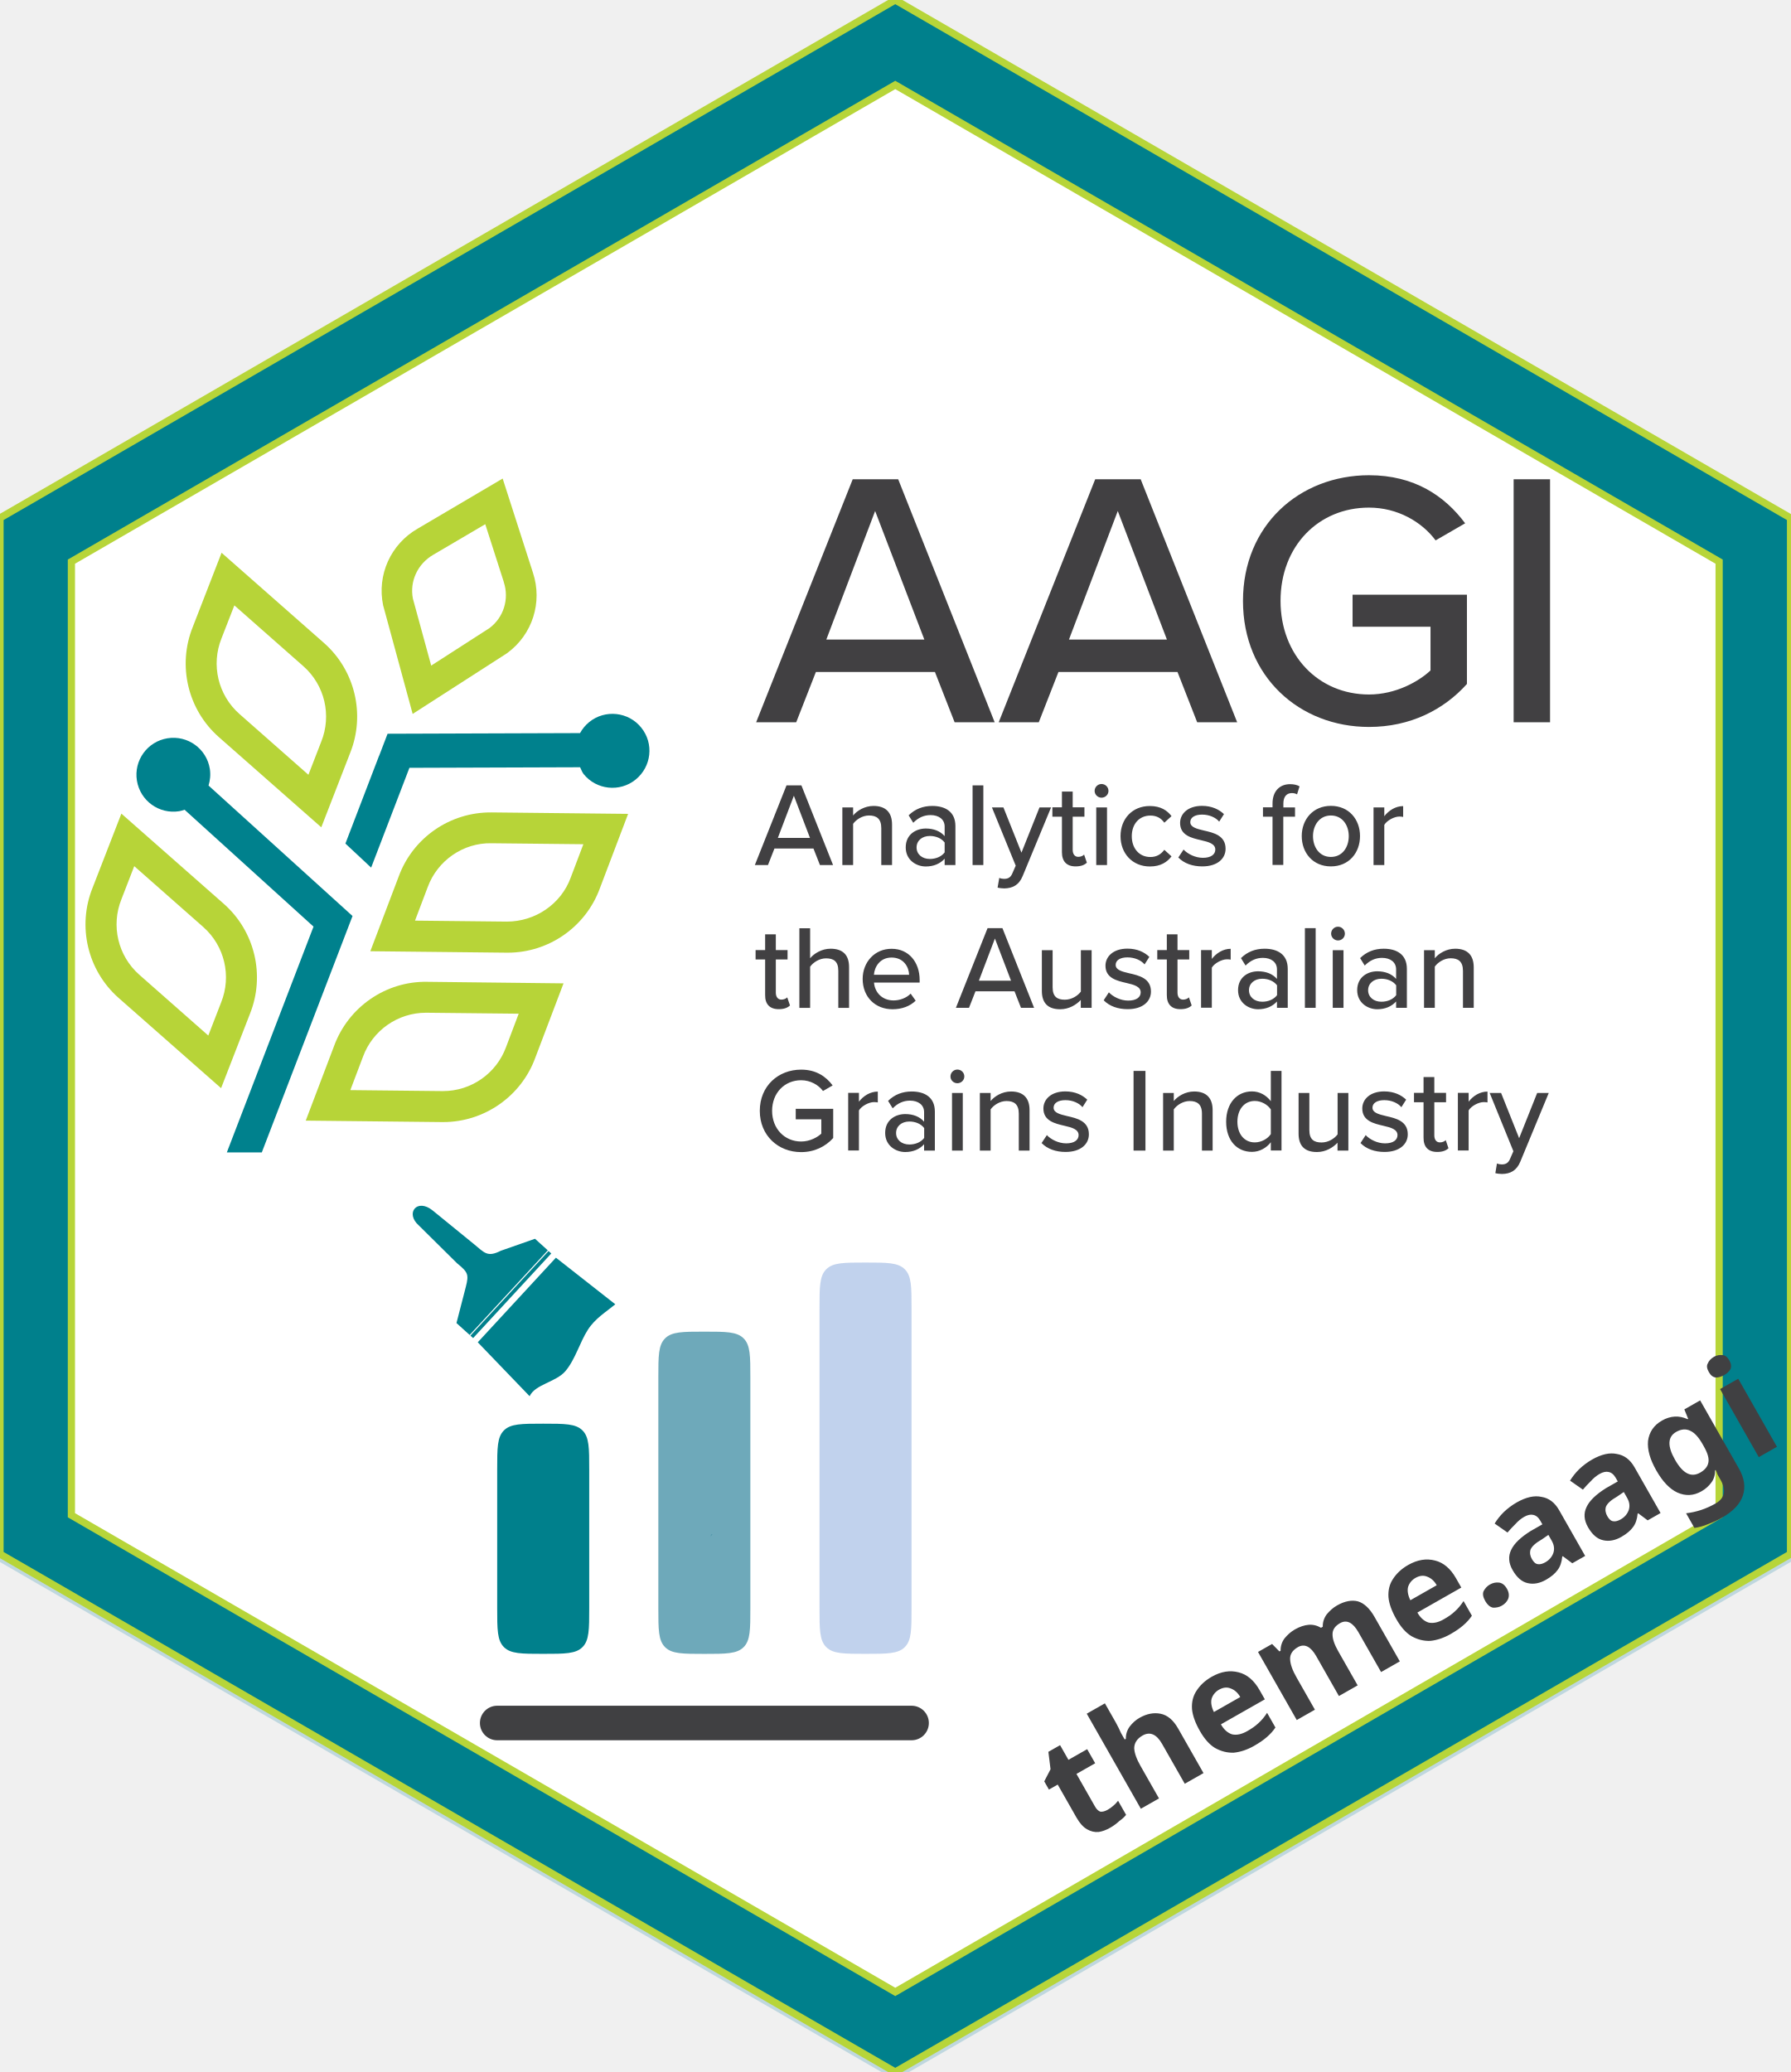
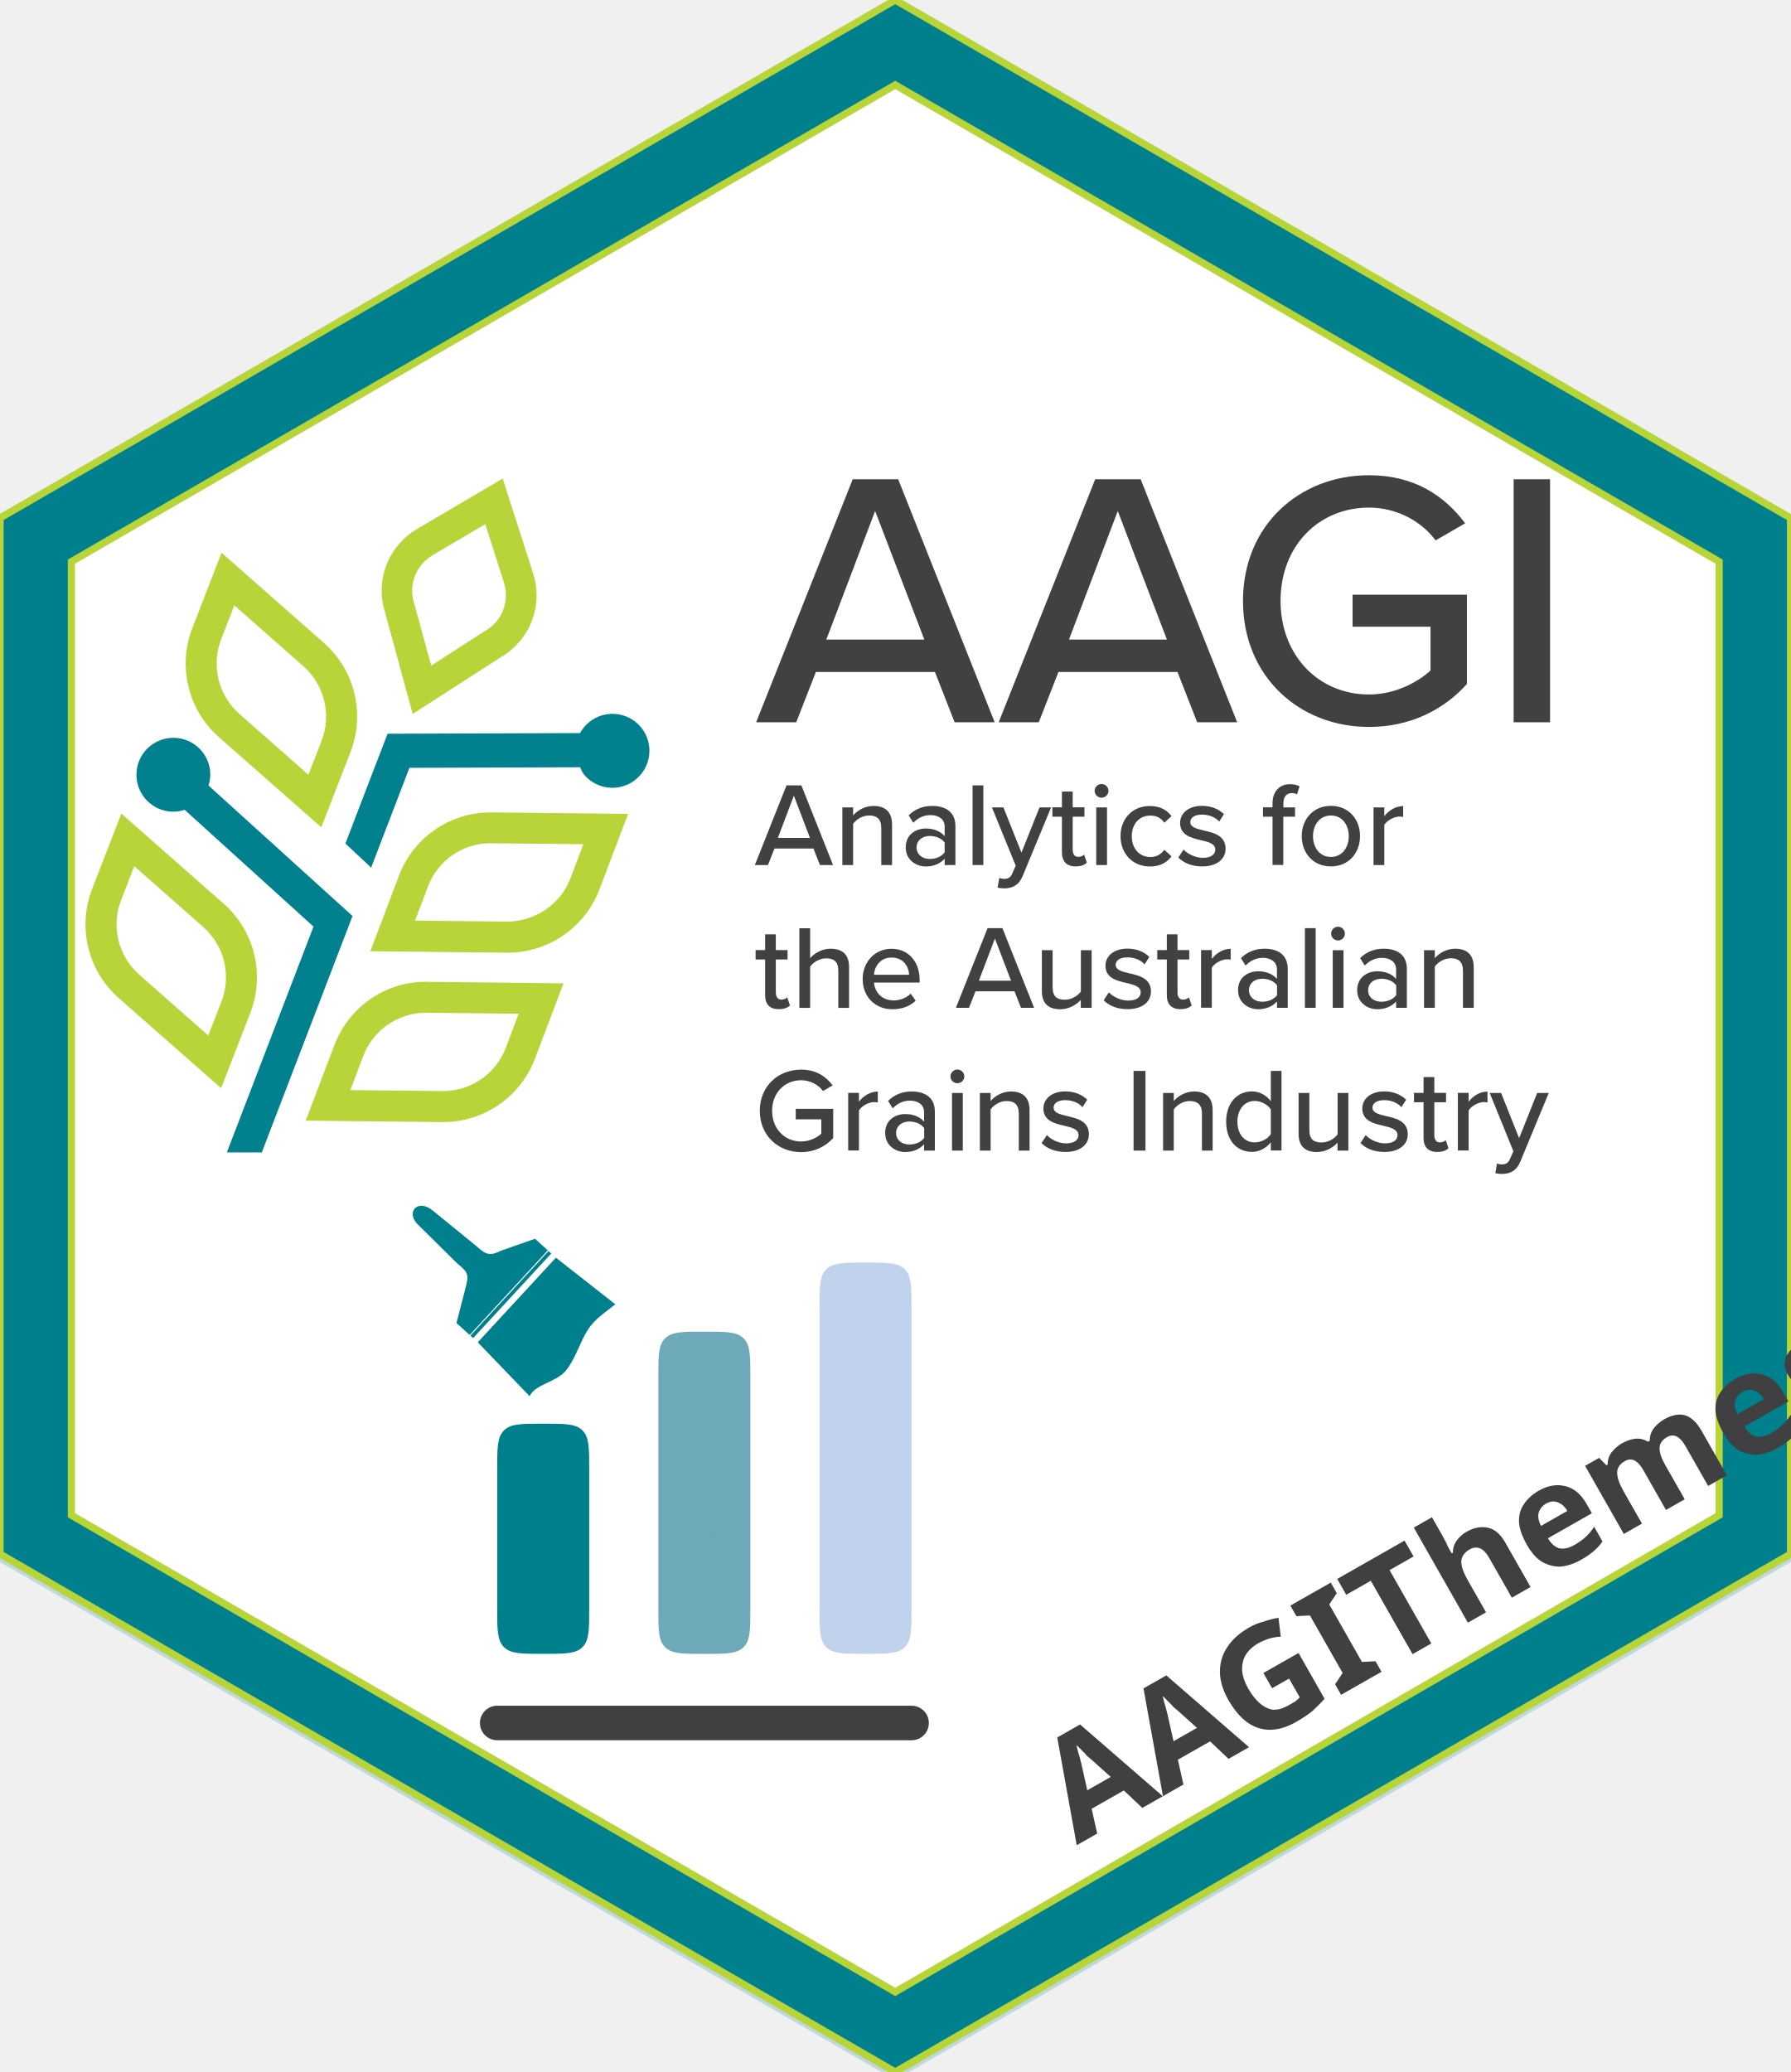
<svg xmlns="http://www.w3.org/2000/svg" id="svg2" viewBox="0 0 41.48 48" version="1.1" width="4.39cm" height="5.08cm" xml:space="preserve">
  <defs id="defs4">
    <style id="style22186">.cls-1{fill:none;}.cls-2{fill:#ba6f38;}.cls-3{clip-path:url(#clip-path);}.cls-4{fill:#ed7d15;}.cls-5{opacity:0.25;fill:url(#linear-gradient);}.cls-6{fill:#ac5d12;}.cls-7{clip-path:url(#clip-path-2);}.cls-8{fill:#36a85d;}.cls-9{fill:#e6b35a;}.cls-10{fill:#fff;}.cls-11{opacity:0.94;}</style>
    <clipPath id="clip-path">
      <polygon id="polygon22189" points="369.5,7.4 369.5,7.4 728.2,214.5 728.2,636.6 369.5,845 2.8,636.6 2.8,214.5 " class="cls-1" style="fill:none" />
    </clipPath>
  </defs>
  <g id="layer1" transform="translate(1791.802,11.01102)">
    <path id="path20972" d="m -1751.976,0.12 -15.682,-9.074 -3.404,-1.969 -3.404,1.969 -15.682,9.074 -1.654,0.956 v 24.003 l 1.654,0.956 15.874,9.187 3.212,1.856 3.212,-1.856 15.874,-9.187 1.654,-0.956 V 1.076 Z" class="cls-6" style="fill:#ffffff;fill-opacity:1;stroke:#bfd7df;stroke-width:0.167;stroke-opacity:1" />
    <text xml:space="preserve" style="font-style:normal;font-weight:normal;line-height:0%;font-family:sans-serif;letter-spacing:0px;word-spacing:0px;fill:#000000;fill-opacity:1;stroke:none;stroke-width:1px;stroke-linecap:butt;stroke-linejoin:miter;stroke-opacity:1" x="-1128.9" y="-11.741" id="text5476">
      <tspan id="tspan5478" x="-1128.9" y="-11.741" style="font-size:40px;line-height:1.25"> </tspan>
    </text>
    <g transform="matrix(0.7248484,1.295362,-1.295363,0.7248484,-671.2698,-964.1214)" id="g4147" style="fill:#004878;fill-opacity:1" />
    <path id="path22209" d="m -1751.976,0.032 -15.682,-9.074 -3.404,-1.969 -3.404,1.969 -15.682,9.074 -1.654,0.956 V 24.99 l 1.654,0.956 15.874,9.187 3.212,1.856 3.212,-1.856 15.874,-9.187 1.654,-0.956 V 0.988 Z m 0,24.059 -19.086,11.043 -19.086,-11.043 V 2 l 19.086,-11.043 v 0 l 19.086,11.043 z" class="cls-6" style="fill:#00808c;fill-opacity:1;stroke-width:0.167;stroke:#b7d539;stroke-opacity:1" />
    <path id="path22217" d="m -1775.349,24.584 0.051,-0.051 h -0.017 z" class="cls-9" style="fill:#31859c;fill-opacity:1;stroke-width:0.167" />
    <text transform="matrix(0.8682417,-0.4940131,0.4951035,0.8700485,0,0)" id="text4366" y="-845.295" x="-1552.966" style="font-style:normal;font-variant:normal;font-weight:normal;font-stretch:normal;font-size:3.333px;line-height:0%;font-family:Madani-SemiBold;-inkscape-font-specification:'Madani-SemiBold, Normal';font-variant-ligatures:normal;font-variant-caps:normal;font-variant-numeric:normal;font-variant-east-asian:normal;letter-spacing:0px;word-spacing:0px;fill:#31859c;fill-opacity:1;stroke:none;stroke-width:0.126px;stroke-linecap:butt;stroke-linejoin:miter;stroke-opacity:1" xml:space="preserve">
-       <tspan style="font-style:normal;font-variant:normal;font-weight:bold;font-stretch:normal;font-size:3.333px;line-height:1.25;font-family:'Proxima Nova';-inkscape-font-specification:'Proxima Nova Bold';font-variant-ligatures:normal;font-variant-caps:normal;font-variant-numeric:normal;font-variant-east-asian:normal;fill:#404042;fill-opacity:1;stroke-width:0.126px" y="-845.295" x="-1552.966" id="tspan4368">theme.aagi</tspan>
+       <tspan style="font-style:normal;font-variant:normal;font-weight:bold;font-stretch:normal;font-size:3.333px;line-height:1.25;font-family:'Proxima Nova';-inkscape-font-specification:'Proxima Nova Bold';font-variant-ligatures:normal;font-variant-caps:normal;font-variant-numeric:normal;font-variant-east-asian:normal;fill:#404042;fill-opacity:1;stroke-width:0.126px" y="-845.295" x="-1552.966" id="tspan4368">AAGIThemes</tspan>
    </text>
    <g id="layer1-8" transform="matrix(-0.00366053,-0.00733598,0.00727302,-0.00372798,-1778.396,25.54048)" style="fill:#00808c;fill-opacity:1">
      <g id="g3222" transform="matrix(-0.3442974,-0.9380869,0.932205,-0.3645414,394.2542,911.4765)" style="fill:#00808c;fill-opacity:1">
        <path style="fill:#00808c;fill-opacity:1;fill-rule:nonzero;stroke:none" d="M 350.582,393.715 365.375,607.08 h 325.469 l 14.793,-211.711 c -34.846,11.573 -79.614,-27.739 -119.824,-26.286 -42.986,1.553 -88.868,25.742 -130.187,32.887 -37.731,6.525 -71.164,-3.637 -105.044,-8.255 z" id="path3001" />
        <path style="fill:#00808c;fill-opacity:1;fill-rule:nonzero;stroke:none" d="m 365.375,624.83 v 10.375 h 325.469 v -10.375 z" id="path2999" />
        <path style="fill:#00808c;fill-opacity:1;fill-rule:nonzero;stroke:none" d="m 365.375,638.143 v 48.844 l 89.831,48.112 c 40.208,15.177 35.053,30.224 37.101,70.234 l 7.621,148.814 c 2.974,57.568 58.672,52.971 57.641,-0.109 l 6.852,-151.642 c -1.859,-40.012 0.224,-46.35 33.146,-63.983 l 93.276,-49.957 v -50.312 z" id="rect2985" />
        <path style="fill:#00808c;fill-opacity:1;fill-rule:nonzero;stroke:none" id="path2995" transform="matrix(0.5882525,0,0,0.5882525,491.8271,459.1511)" d="M 84.259,378.991 A 25.148,25.148 0 0 1 57.431,402.313 25.148,25.148 0 0 1 34.083,375.508 25.148,25.148 0 0 1 60.865,352.134 25.148,25.148 0 0 1 84.265,378.892" />
      </g>
    </g>
    <g id="g11" transform="matrix(0.1875,0,0,0.1875,-1828.611,-70.83182)">
      <path class="st0" d="m 223.63,453.49 -12.65,-11.14 c -3.85,-3.39 -5.14,-8.86 -3.23,-13.61 l 3.56,-9.17 12.65,11.14 c 3.85,3.39 5.14,8.86 3.23,13.61 z m -10.73,-27.43 -1.58,4.08 c -1.32,3.27 -0.43,7.01 2.2,9.33 l 8.53,7.52 1.58,-4.08 c 1.32,-3.27 0.43,-7.01 -2.2,-9.33 z" id="path1" />
      <path class="st0" d="m 247.3,407.25 -3.65,-13.42 c -0.78,-3.77 0.95,-7.58 4.3,-9.49 l 10.47,-6.17 3.74,11.63 c 1.21,3.66 -0.06,7.64 -3.16,9.92 l -0.1,0.07 z m 0.03,-14.24 2.26,8.27 7.21,-4.64 c 1.74,-1.31 2.45,-3.58 1.76,-5.67 v -0.02 l -2.29,-7.14 -6.43,3.78 c -1.93,1.12 -2.93,3.28 -2.51,5.42 z" id="path2" />
      <path class="st0" d="m 259.05,436.75 c -0.04,0 -0.09,0 -0.13,0 l -16.85,-0.18 3.5,-9.22 c 1.75,-4.79 6.34,-7.99 11.5,-7.93 l 16.85,0.18 -3.5,9.22 c -1.74,4.74 -6.3,7.93 -11.37,7.93 z m -11.46,-3.96 11.37,0.12 c 3.48,-0.01 6.67,-2.15 7.87,-5.44 l 1.56,-4.12 -11.37,-0.12 c -3.49,-0.07 -6.67,2.15 -7.87,5.44 z" id="path3" />
      <path class="st0" d="m 236.01,421.26 -12.65,-11.14 c -3.85,-3.39 -5.14,-8.86 -3.23,-13.61 l 3.56,-9.17 12.65,11.14 c 3.85,3.39 5.14,8.86 3.23,13.61 z m -10.12,-14.01 8.53,7.52 1.58,-4.08 c 1.32,-3.27 0.43,-7.01 -2.2,-9.33 l -8.53,-7.52 -1.59,4.08 c -1.31,3.27 -0.42,7.01 2.21,9.33 z" id="path4" />
      <path class="st1" d="m 239.87,432.22 v 0 0 L 222.08,416.1 c 0.2,-0.65 0.27,-1.34 0.16,-2.06 -0.4,-2.49 -2.74,-4.18 -5.23,-3.78 -2.49,0.4 -4.18,2.74 -3.78,5.23 0.4,2.49 2.74,4.18 5.23,3.78 0.23,-0.04 0.45,-0.11 0.66,-0.18 l 15.93,14.44 -10.71,27.9 h 4.32 z" id="path5" />
      <path class="st1" d="m 275.54,408.94 c -1.58,-1.96 -4.46,-2.27 -6.42,-0.69 -0.48,0.39 -0.86,0.86 -1.14,1.37 l -23.78,0.08 -1.04,2.72 h -0.01 l -4.16,10.85 3.18,2.97 4.73,-12.33 21.09,-0.07 c 0.14,0.28 0.23,0.58 0.43,0.84 1.58,1.96 4.46,2.27 6.42,0.69 1.98,-1.6 2.29,-4.47 0.7,-6.43" id="path6" />
      <path class="st0" d="m 251.07,457.68 c -0.04,0 -0.09,0 -0.13,0 l -16.85,-0.18 3.5,-9.22 c 1.75,-4.79 6.37,-8.02 11.5,-7.93 l 16.85,0.19 -3.5,9.22 c -1.74,4.74 -6.3,7.92 -11.37,7.92 z m -11.47,-3.95 11.37,0.12 c 0.03,0 0.06,0 0.09,0 3.47,0 6.59,-2.18 7.78,-5.44 l 1.56,-4.12 -11.37,-0.12 c -0.03,0 -0.06,0 -0.09,0 -3.47,0 -6.59,2.18 -7.78,5.44 z" id="path7" />
      <path class="st2" d="m 381.07,463.99 c 0.21,0.06 0.6,0.1 0.82,0.1 1.03,-0.01 1.81,-0.41 2.27,-1.53 l 3.51,-8.48 h -1.43 l -2.23,5.59 -2.23,-5.59 h -1.41 l 2.93,7.2 -0.41,0.94 c -0.22,0.53 -0.55,0.69 -1.03,0.69 -0.18,0 -0.43,-0.04 -0.59,-0.12 z m -3.3,-2.79 v -4.96 c 0.31,-0.53 1.21,-1.03 1.87,-1.03 0.18,0 0.33,0.02 0.46,0.04 v -1.34 c -0.94,0 -1.79,0.54 -2.33,1.25 v -1.09 h -1.33 v 7.12 h 1.33 z m -3.88,0.17 c 0.69,0 1.11,-0.19 1.39,-0.46 l -0.34,-1 c -0.13,0.15 -0.41,0.28 -0.72,0.28 -0.46,0 -0.69,-0.37 -0.69,-0.87 v -4.09 h 1.45 v -1.16 h -1.45 v -1.95 h -1.33 v 1.95 h -1.18 v 1.16 h 1.18 v 4.38 c -0.01,1.13 0.57,1.76 1.69,1.76 m -9.48,-1.1 c 0.72,0.74 1.77,1.1 2.96,1.1 1.87,0 2.88,-0.96 2.88,-2.18 0,-1.64 -1.47,-1.98 -2.71,-2.26 -0.89,-0.21 -1.65,-0.41 -1.65,-1.03 0,-0.57 0.56,-0.93 1.46,-0.93 0.9,0 1.7,0.37 2.11,0.87 l 0.59,-0.93 c -0.6,-0.57 -1.49,-1.02 -2.71,-1.02 -1.74,0 -2.71,0.97 -2.71,2.11 0,1.53 1.41,1.86 2.62,2.14 0.92,0.21 1.73,0.44 1.73,1.15 0,0.6 -0.53,1.02 -1.54,1.02 -0.96,0 -1.9,-0.49 -2.39,-1.02 z m -1.5,0.93 v -7.12 h -1.33 v 5.12 c -0.4,0.53 -1.15,1 -1.98,1 -0.92,0 -1.51,-0.35 -1.51,-1.53 v -4.59 h -1.33 v 5.03 c 0,1.5 0.75,2.27 2.27,2.27 1.09,0 1.99,-0.56 2.54,-1.15 v 0.97 z m -9.58,-2.04 c -0.37,0.58 -1.17,1.03 -1.98,1.03 -1.33,0 -2.15,-1.08 -2.15,-2.55 0,-1.49 0.83,-2.57 2.15,-2.57 0.81,0 1.61,0.47 1.98,1.05 z m 1.32,2.04 v -9.84 h -1.32 v 3.74 c -0.58,-0.77 -1.42,-1.21 -2.33,-1.21 -1.86,0 -3.19,1.46 -3.19,3.74 0,2.33 1.33,3.73 3.19,3.73 0.94,0 1.8,-0.49 2.33,-1.19 v 1.02 h 1.32 z m -8.51,0 v -5 c 0,-1.5 -0.78,-2.3 -2.28,-2.3 -1.11,0 -2.05,0.6 -2.52,1.18 v -1 h -1.32 v 7.12 h 1.32 v -5.09 c 0.38,-0.53 1.14,-1.03 1.96,-1.03 0.91,0 1.52,0.38 1.52,1.56 v 4.56 z m -8.3,-9.84 h -1.47 v 9.84 h 1.47 z m -12.83,8.91 c 0.72,0.74 1.77,1.1 2.96,1.1 1.87,0 2.88,-0.96 2.88,-2.18 0,-1.64 -1.47,-1.98 -2.71,-2.26 -0.89,-0.21 -1.65,-0.41 -1.65,-1.03 0,-0.57 0.56,-0.93 1.46,-0.93 0.9,0 1.7,0.37 2.11,0.87 l 0.59,-0.93 c -0.6,-0.57 -1.49,-1.02 -2.71,-1.02 -1.74,0 -2.71,0.97 -2.71,2.11 0,1.53 1.41,1.86 2.62,2.14 0.92,0.21 1.73,0.44 1.73,1.15 0,0.6 -0.53,1.02 -1.53,1.02 -0.96,0 -1.9,-0.49 -2.39,-1.02 z m -1.49,0.93 v -5 c 0,-1.5 -0.78,-2.3 -2.29,-2.3 -1.11,0 -2.05,0.6 -2.52,1.18 v -1 h -1.33 v 7.12 h 1.33 v -5.09 c 0.38,-0.53 1.14,-1.03 1.96,-1.03 0.92,0 1.52,0.38 1.52,1.56 v 4.56 z m -8.25,-7.12 h -1.33 v 7.12 h 1.33 z m -0.67,-1.2 c 0.47,0 0.86,-0.37 0.86,-0.84 0,-0.47 -0.38,-0.85 -0.86,-0.85 -0.46,0 -0.85,0.38 -0.85,0.85 -0.01,0.47 0.39,0.84 0.85,0.84 m -4.1,6.76 c -0.4,0.53 -1.09,0.81 -1.83,0.81 -0.96,0 -1.64,-0.58 -1.64,-1.42 0,-0.84 0.68,-1.42 1.64,-1.42 0.74,0 1.43,0.28 1.83,0.81 z m 1.32,1.56 v -4.81 c 0,-1.82 -1.31,-2.49 -2.86,-2.49 -1.15,0 -2.12,0.38 -2.92,1.16 l 0.57,0.92 c 0.63,-0.64 1.33,-0.95 2.14,-0.95 1.02,0 1.74,0.53 1.74,1.42 v 1.18 c -0.55,-0.63 -1.37,-0.94 -2.33,-0.94 -1.2,0 -2.48,0.71 -2.48,2.33 0,1.57 1.3,2.36 2.48,2.36 0.96,0 1.77,-0.34 2.33,-0.96 v 0.78 z m -9.38,0 v -4.96 c 0.31,-0.53 1.21,-1.03 1.87,-1.03 0.18,0 0.32,0.02 0.46,0.04 v -1.34 c -0.94,0 -1.79,0.54 -2.33,1.25 v -1.09 h -1.33 v 7.12 h 1.33 z m -12.25,-4.91 c 0,3.07 2.29,5.1 5.1,5.1 1.67,0 3.02,-0.69 3.97,-1.74 v -3.61 h -4.63 v 1.3 h 3.16 v 1.77 c -0.47,0.44 -1.4,0.97 -2.49,0.97 -2.05,0 -3.59,-1.59 -3.59,-3.79 0,-2.21 1.54,-3.78 3.59,-3.78 1.15,0 2.14,0.58 2.7,1.33 l 1.19,-0.69 c -0.83,-1.11 -2.05,-1.95 -3.89,-1.95 -2.83,0 -5.11,2.02 -5.11,5.09" id="path8" />
      <path class="st2" d="m 378.4,443.56 v -5 c 0,-1.5 -0.78,-2.3 -2.29,-2.3 -1.11,0 -2.05,0.6 -2.52,1.18 v -1 h -1.33 v 7.12 h 1.33 v -5.09 c 0.38,-0.53 1.14,-1.03 1.96,-1.03 0.92,0 1.52,0.38 1.52,1.56 v 4.56 z M 368.82,442 c -0.4,0.53 -1.09,0.81 -1.83,0.81 -0.96,0 -1.64,-0.58 -1.64,-1.42 0,-0.84 0.68,-1.42 1.64,-1.42 0.74,0 1.43,0.28 1.83,0.81 z m 1.32,1.56 v -4.81 c 0,-1.82 -1.31,-2.49 -2.86,-2.49 -1.15,0 -2.12,0.38 -2.92,1.16 l 0.57,0.92 c 0.63,-0.64 1.33,-0.95 2.14,-0.95 1.02,0 1.74,0.53 1.74,1.42 v 1.18 c -0.55,-0.63 -1.37,-0.94 -2.33,-0.94 -1.2,0 -2.48,0.71 -2.48,2.33 0,1.56 1.3,2.36 2.48,2.36 0.96,0 1.77,-0.34 2.33,-0.96 v 0.78 z m -7.83,-7.12 h -1.33 v 7.12 h 1.33 z m -0.68,-1.2 c 0.47,0 0.85,-0.37 0.85,-0.84 0,-0.47 -0.38,-0.86 -0.85,-0.86 -0.46,0 -0.85,0.38 -0.85,0.86 0,0.47 0.4,0.84 0.85,0.84 m -2.76,-1.52 h -1.33 v 9.84 h 1.33 z M 354.1,442 c -0.4,0.53 -1.09,0.81 -1.83,0.81 -0.96,0 -1.64,-0.58 -1.64,-1.42 0,-0.84 0.68,-1.42 1.64,-1.42 0.74,0 1.43,0.28 1.83,0.81 z m 1.32,1.56 v -4.81 c 0,-1.82 -1.31,-2.49 -2.86,-2.49 -1.15,0 -2.12,0.38 -2.92,1.16 l 0.57,0.92 c 0.63,-0.64 1.33,-0.95 2.14,-0.95 1.02,0 1.74,0.53 1.74,1.42 v 1.18 c -0.55,-0.63 -1.37,-0.94 -2.33,-0.94 -1.2,0 -2.48,0.71 -2.48,2.33 0,1.56 1.3,2.36 2.48,2.36 0.96,0 1.77,-0.34 2.33,-0.96 v 0.78 z m -9.38,0 v -4.96 c 0.31,-0.53 1.21,-1.03 1.87,-1.03 0.18,0 0.32,0.01 0.46,0.04 v -1.34 c -0.94,0 -1.79,0.55 -2.33,1.25 v -1.09 h -1.33 v 7.12 h 1.33 z m -3.88,0.17 c 0.69,0 1.11,-0.19 1.39,-0.46 l -0.34,-1 c -0.13,0.15 -0.41,0.28 -0.72,0.28 -0.46,0 -0.69,-0.37 -0.69,-0.87 v -4.09 h 1.45 v -1.16 h -1.45 v -1.95 h -1.32 v 1.95 h -1.18 v 1.16 h 1.18 v 4.38 c -0.01,1.13 0.56,1.76 1.68,1.76 m -9.48,-1.1 c 0.72,0.74 1.77,1.1 2.96,1.1 1.87,0 2.88,-0.96 2.88,-2.18 0,-1.64 -1.47,-1.98 -2.71,-2.26 -0.89,-0.21 -1.65,-0.41 -1.65,-1.03 0,-0.58 0.56,-0.93 1.46,-0.93 0.9,0 1.7,0.37 2.11,0.87 l 0.59,-0.93 c -0.6,-0.58 -1.49,-1.02 -2.71,-1.02 -1.74,0 -2.71,0.97 -2.71,2.11 0,1.54 1.41,1.86 2.62,2.14 0.91,0.21 1.73,0.44 1.73,1.15 0,0.61 -0.53,1.02 -1.54,1.02 -0.96,0 -1.9,-0.49 -2.39,-1.02 z m -1.49,0.93 v -7.12 h -1.33 v 5.12 c -0.4,0.53 -1.15,1 -1.98,1 -0.92,0 -1.51,-0.35 -1.51,-1.53 v -4.59 h -1.33 v 5.03 c 0,1.5 0.75,2.27 2.27,2.27 1.09,0 1.99,-0.56 2.54,-1.15 v 0.97 z m -9.96,-3.35 h -3.97 l 1.98,-5.21 z m 2.85,3.35 -3.91,-9.84 h -1.84 l -3.91,9.84 h 1.62 l 0.8,-2.04 h 4.82 l 0.8,2.04 z m -17.61,-6.21 c 1.5,0 2.14,1.18 2.17,2.13 h -4.35 c 0.07,-0.98 0.75,-2.13 2.18,-2.13 m -3.57,2.64 c 0,2.24 1.56,3.75 3.69,3.75 1.15,0 2.15,-0.37 2.86,-1.06 l -0.62,-0.87 c -0.53,0.55 -1.36,0.84 -2.11,0.84 -1.43,0 -2.32,-1 -2.42,-2.21 h 5.64 v -0.32 c 0,-2.18 -1.33,-3.85 -3.46,-3.85 -2.09,-0.01 -3.58,1.65 -3.58,3.72 m -1.68,3.57 v -5.03 c 0,-1.5 -0.77,-2.27 -2.29,-2.27 -1.09,0 -2.05,0.6 -2.52,1.18 v -3.71 h -1.33 v 9.84 h 1.33 v -5.09 c 0.38,-0.53 1.14,-1.03 1.96,-1.03 0.92,0 1.52,0.35 1.52,1.53 v 4.59 h 1.33 z m -8.69,0.17 c 0.69,0 1.11,-0.19 1.39,-0.46 l -0.34,-1 c -0.13,0.15 -0.41,0.28 -0.72,0.28 -0.46,0 -0.69,-0.37 -0.69,-0.87 v -4.09 h 1.45 v -1.16 h -1.45 v -1.95 h -1.32 v 1.95 h -1.18 v 1.16 h 1.18 v 4.38 c -0.02,1.13 0.56,1.76 1.68,1.76" id="path9" />
      <path class="st2" d="m 367.35,425.92 v -4.96 c 0.31,-0.53 1.21,-1.03 1.87,-1.03 0.18,0 0.33,0.02 0.46,0.05 v -1.34 c -0.94,0 -1.78,0.54 -2.33,1.25 v -1.09 h -1.33 v 7.12 z m -6.6,-1 c -1.42,0 -2.21,-1.21 -2.21,-2.57 0,-1.34 0.8,-2.55 2.21,-2.55 1.43,0 2.21,1.21 2.21,2.55 0,1.36 -0.78,2.57 -2.21,2.57 m 0,1.17 c 2.23,0 3.6,-1.68 3.6,-3.75 0,-2.05 -1.37,-3.73 -3.6,-3.73 -2.21,0 -3.6,1.68 -3.6,3.73 0,2.07 1.38,3.75 3.6,3.75 m -4.43,-6.13 v -1.16 h -1.44 v -0.47 c 0,-0.86 0.4,-1.3 1.06,-1.3 0.24,0 0.46,0.06 0.63,0.16 l 0.31,-0.99 c -0.31,-0.18 -0.71,-0.27 -1.17,-0.27 -1.27,0 -2.17,0.85 -2.17,2.39 v 0.47 h -1.18 v 1.16 h 1.18 v 5.96 h 1.33 v -5.96 h 1.45 z m -14.42,5.03 c 0.72,0.74 1.77,1.1 2.96,1.1 1.87,0 2.88,-0.96 2.88,-2.18 0,-1.64 -1.47,-1.98 -2.71,-2.26 -0.89,-0.21 -1.65,-0.41 -1.65,-1.03 0,-0.58 0.56,-0.93 1.46,-0.93 0.9,0 1.7,0.37 2.11,0.87 l 0.59,-0.93 c -0.6,-0.57 -1.49,-1.02 -2.71,-1.02 -1.74,0 -2.71,0.97 -2.71,2.11 0,1.54 1.41,1.86 2.62,2.14 0.91,0.21 1.73,0.44 1.73,1.15 0,0.6 -0.53,1.02 -1.53,1.02 -0.96,0 -1.9,-0.49 -2.39,-1.02 z m -7.14,-2.64 c 0,2.14 1.47,3.75 3.63,3.75 1.34,0 2.15,-0.56 2.67,-1.25 l -0.89,-0.81 c -0.43,0.59 -1,0.89 -1.72,0.89 -1.4,0 -2.3,-1.09 -2.3,-2.57 0,-1.48 0.9,-2.55 2.3,-2.55 0.72,0 1.3,0.28 1.72,0.88 l 0.89,-0.81 c -0.52,-0.69 -1.33,-1.25 -2.67,-1.25 -2.16,-0.01 -3.63,1.58 -3.63,3.72 m -1.67,-3.55 h -1.33 v 7.12 h 1.33 z m -0.68,-1.2 c 0.47,0 0.86,-0.37 0.86,-0.84 0,-0.47 -0.38,-0.85 -0.86,-0.85 -0.46,0 -0.85,0.38 -0.85,0.85 0,0.47 0.4,0.84 0.85,0.84 m -3.2,8.49 c 0.69,0 1.11,-0.19 1.39,-0.46 l -0.34,-1 c -0.13,0.15 -0.41,0.28 -0.72,0.28 -0.46,0 -0.69,-0.37 -0.69,-0.87 v -4.09 h 1.45 v -1.16 h -1.45 v -1.95 h -1.33 v 1.95 h -1.18 v 1.16 h 1.18 v 4.38 c 0,1.13 0.57,1.76 1.69,1.76 m -9.64,2.62 c 0.21,0.06 0.6,0.1 0.83,0.1 1.03,-0.02 1.81,-0.41 2.27,-1.53 l 3.51,-8.48 h -1.43 l -2.23,5.59 -2.23,-5.59 h -1.42 l 2.94,7.2 -0.41,0.94 c -0.22,0.53 -0.55,0.69 -1.03,0.69 -0.18,0 -0.43,-0.04 -0.59,-0.12 z m -1.76,-12.63 h -1.33 v 9.84 h 1.33 z m -4.78,8.28 c -0.4,0.53 -1.09,0.81 -1.83,0.81 -0.96,0 -1.64,-0.58 -1.64,-1.42 0,-0.84 0.68,-1.42 1.64,-1.42 0.74,0 1.43,0.28 1.83,0.81 z m 1.33,1.56 v -4.81 c 0,-1.82 -1.31,-2.49 -2.86,-2.49 -1.15,0 -2.12,0.38 -2.92,1.16 l 0.57,0.92 c 0.63,-0.64 1.33,-0.95 2.14,-0.95 1.02,0 1.74,0.53 1.74,1.42 v 1.18 c -0.55,-0.63 -1.37,-0.94 -2.33,-0.94 -1.19,0 -2.48,0.71 -2.48,2.33 0,1.57 1.3,2.36 2.48,2.36 0.96,0 1.77,-0.34 2.33,-0.96 v 0.78 z m -7.83,0 v -5 c 0,-1.5 -0.78,-2.3 -2.29,-2.3 -1.11,0 -2.05,0.6 -2.52,1.18 v -1 h -1.33 v 7.12 h 1.33 v -5.09 c 0.38,-0.53 1.14,-1.03 1.96,-1.03 0.92,0 1.52,0.38 1.52,1.56 v 4.56 z m -10.14,-3.35 h -3.97 l 1.98,-5.21 z m 2.85,3.35 -3.91,-9.84 h -1.84 l -3.91,9.84 h 1.62 l 0.8,-2.04 h 4.82 l 0.8,2.04 z" id="path10" />
      <path class="st2" d="m 387.83,378.26 h -4.5 v 30.02 h 4.5 z m -37.94,15.03 c 0,9.36 6.98,15.57 15.57,15.57 5.08,0 9.23,-2.11 12.1,-5.31 v -11.03 h -14.13 v 3.96 h 9.63 v 5.4 c -1.44,1.35 -4.27,2.97 -7.6,2.97 -6.26,0 -10.93,-4.86 -10.93,-11.57 0,-6.75 4.68,-11.52 10.93,-11.52 3.51,0 6.52,1.75 8.23,4.05 l 3.65,-2.11 c -2.52,-3.38 -6.26,-5.94 -11.88,-5.94 -8.59,0.01 -15.57,6.17 -15.57,15.53 m -9.4,4.77 h -12.1 l 6.03,-15.88 z m 8.68,10.22 -11.92,-30.02 h -5.62 l -11.92,30.02 h 4.95 l 2.43,-6.21 h 14.71 l 2.43,6.21 z m -38.65,-10.22 h -12.11 l 6.03,-15.88 z m 8.69,10.22 -11.92,-30.02 h -5.62 l -11.93,30.02 h 4.95 l 2.43,-6.21 h 14.71 l 2.43,6.21 z" id="path11" />
    </g>
    <path d="m -1780.128,22.126 c -0.156,0.156 -0.156,0.408 -0.156,0.91 v 3.2 c 0,0.503 0,0.754 0.156,0.91 0.156,0.156 0.408,0.156 0.91,0.156 0.503,0 0.754,0 0.91,-0.156 0.156,-0.156 0.156,-0.408 0.156,-0.91 v -3.2 c 0,-0.503 0,-0.754 -0.156,-0.91 -0.156,-0.156 -0.408,-0.156 -0.91,-0.156 -0.503,0 -0.754,0 -0.91,0.156 z" fill="#1c274c" id="path1-5" style="fill:#00808c;fill-opacity:1;stroke-width:0.533" />
    <path opacity="0.4" d="m -1772.661,18.393 c -0.156,0.156 -0.156,0.408 -0.156,0.91 v 6.933 c 0,0.503 0,0.754 0.156,0.91 0.156,0.156 0.408,0.156 0.91,0.156 0.503,0 0.754,0 0.91,-0.156 0.156,-0.156 0.156,-0.408 0.156,-0.91 v -6.933 c 0,-0.503 0,-0.754 -0.156,-0.91 -0.156,-0.156 -0.408,-0.156 -0.91,-0.156 -0.503,0 -0.754,0 -0.91,0.156 z" fill="#1c274c" id="path2-8" style="fill:#648fd2;fill-opacity:1;stroke-width:0.533" />
    <path opacity="0.7" d="m -1776.551,20.904 c 0,-0.503 0,-0.754 0.156,-0.91 0.156,-0.156 0.408,-0.156 0.91,-0.156 0.503,0 0.754,0 0.91,0.156 0.156,0.156 0.156,0.408 0.156,0.91 v 5.333 c 0,0.503 0,0.754 -0.156,0.91 -0.156,0.156 -0.408,0.156 -0.91,0.156 -0.503,0 -0.754,0 -0.91,-0.156 -0.156,-0.156 -0.156,-0.408 -0.156,-0.91 z" fill="#1c274c" id="path3-1" style="fill:#31859c;fill-opacity:1;stroke-width:0.533" />
    <path d="m -1780.284,28.504 c -0.221,0 -0.4,0.179 -0.4,0.4 0,0.221 0.179,0.4 0.4,0.4 h 9.6 c 0.221,0 0.4,-0.179 0.4,-0.4 0,-0.221 -0.179,-0.4 -0.4,-0.4 z" fill="#1c274c" id="path4-4" style="fill:#404042;fill-opacity:1;stroke-width:0.533" />
  </g>
  <style type="text/css" id="style1">
	.st0{fill:#B7D539;}
	.st1{fill:#00808C;}
	.st2{fill:#FFFFFF;}
</style>
  <style type="text/css" id="style1-3">
	.st0{fill:#B7D438;}
	.st1{fill:#00818D;}
	.st2{fill:#414042;}
</style>
</svg>
